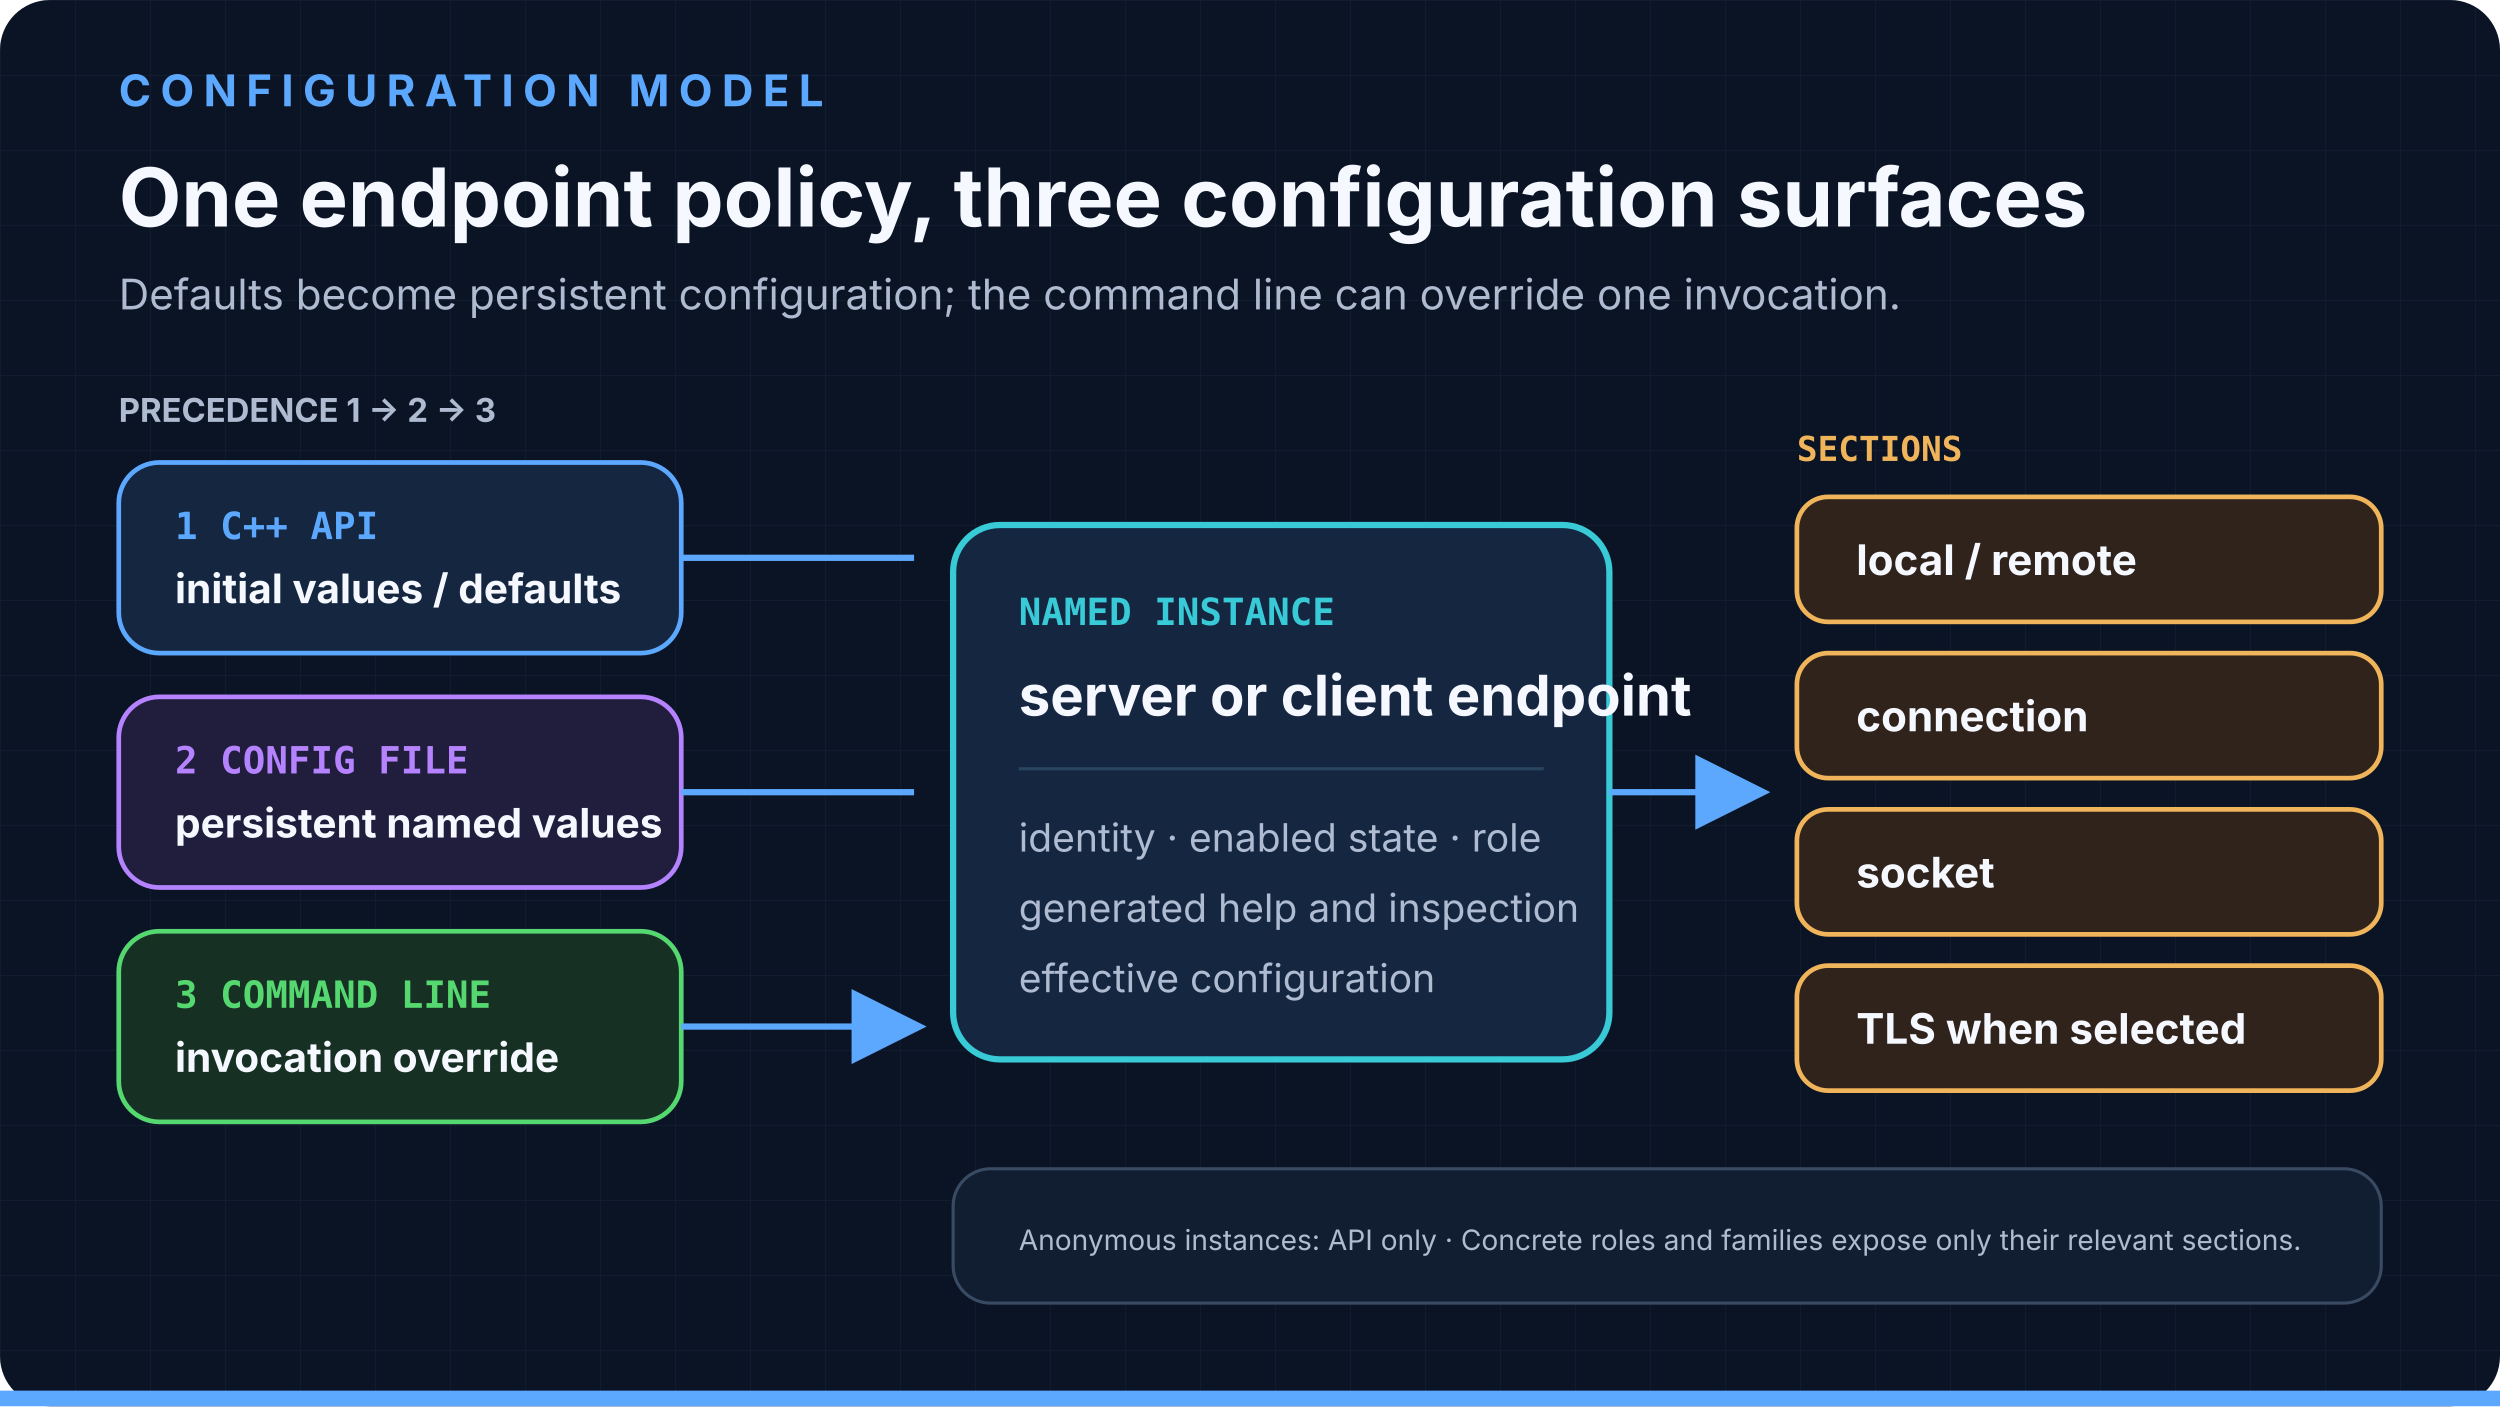
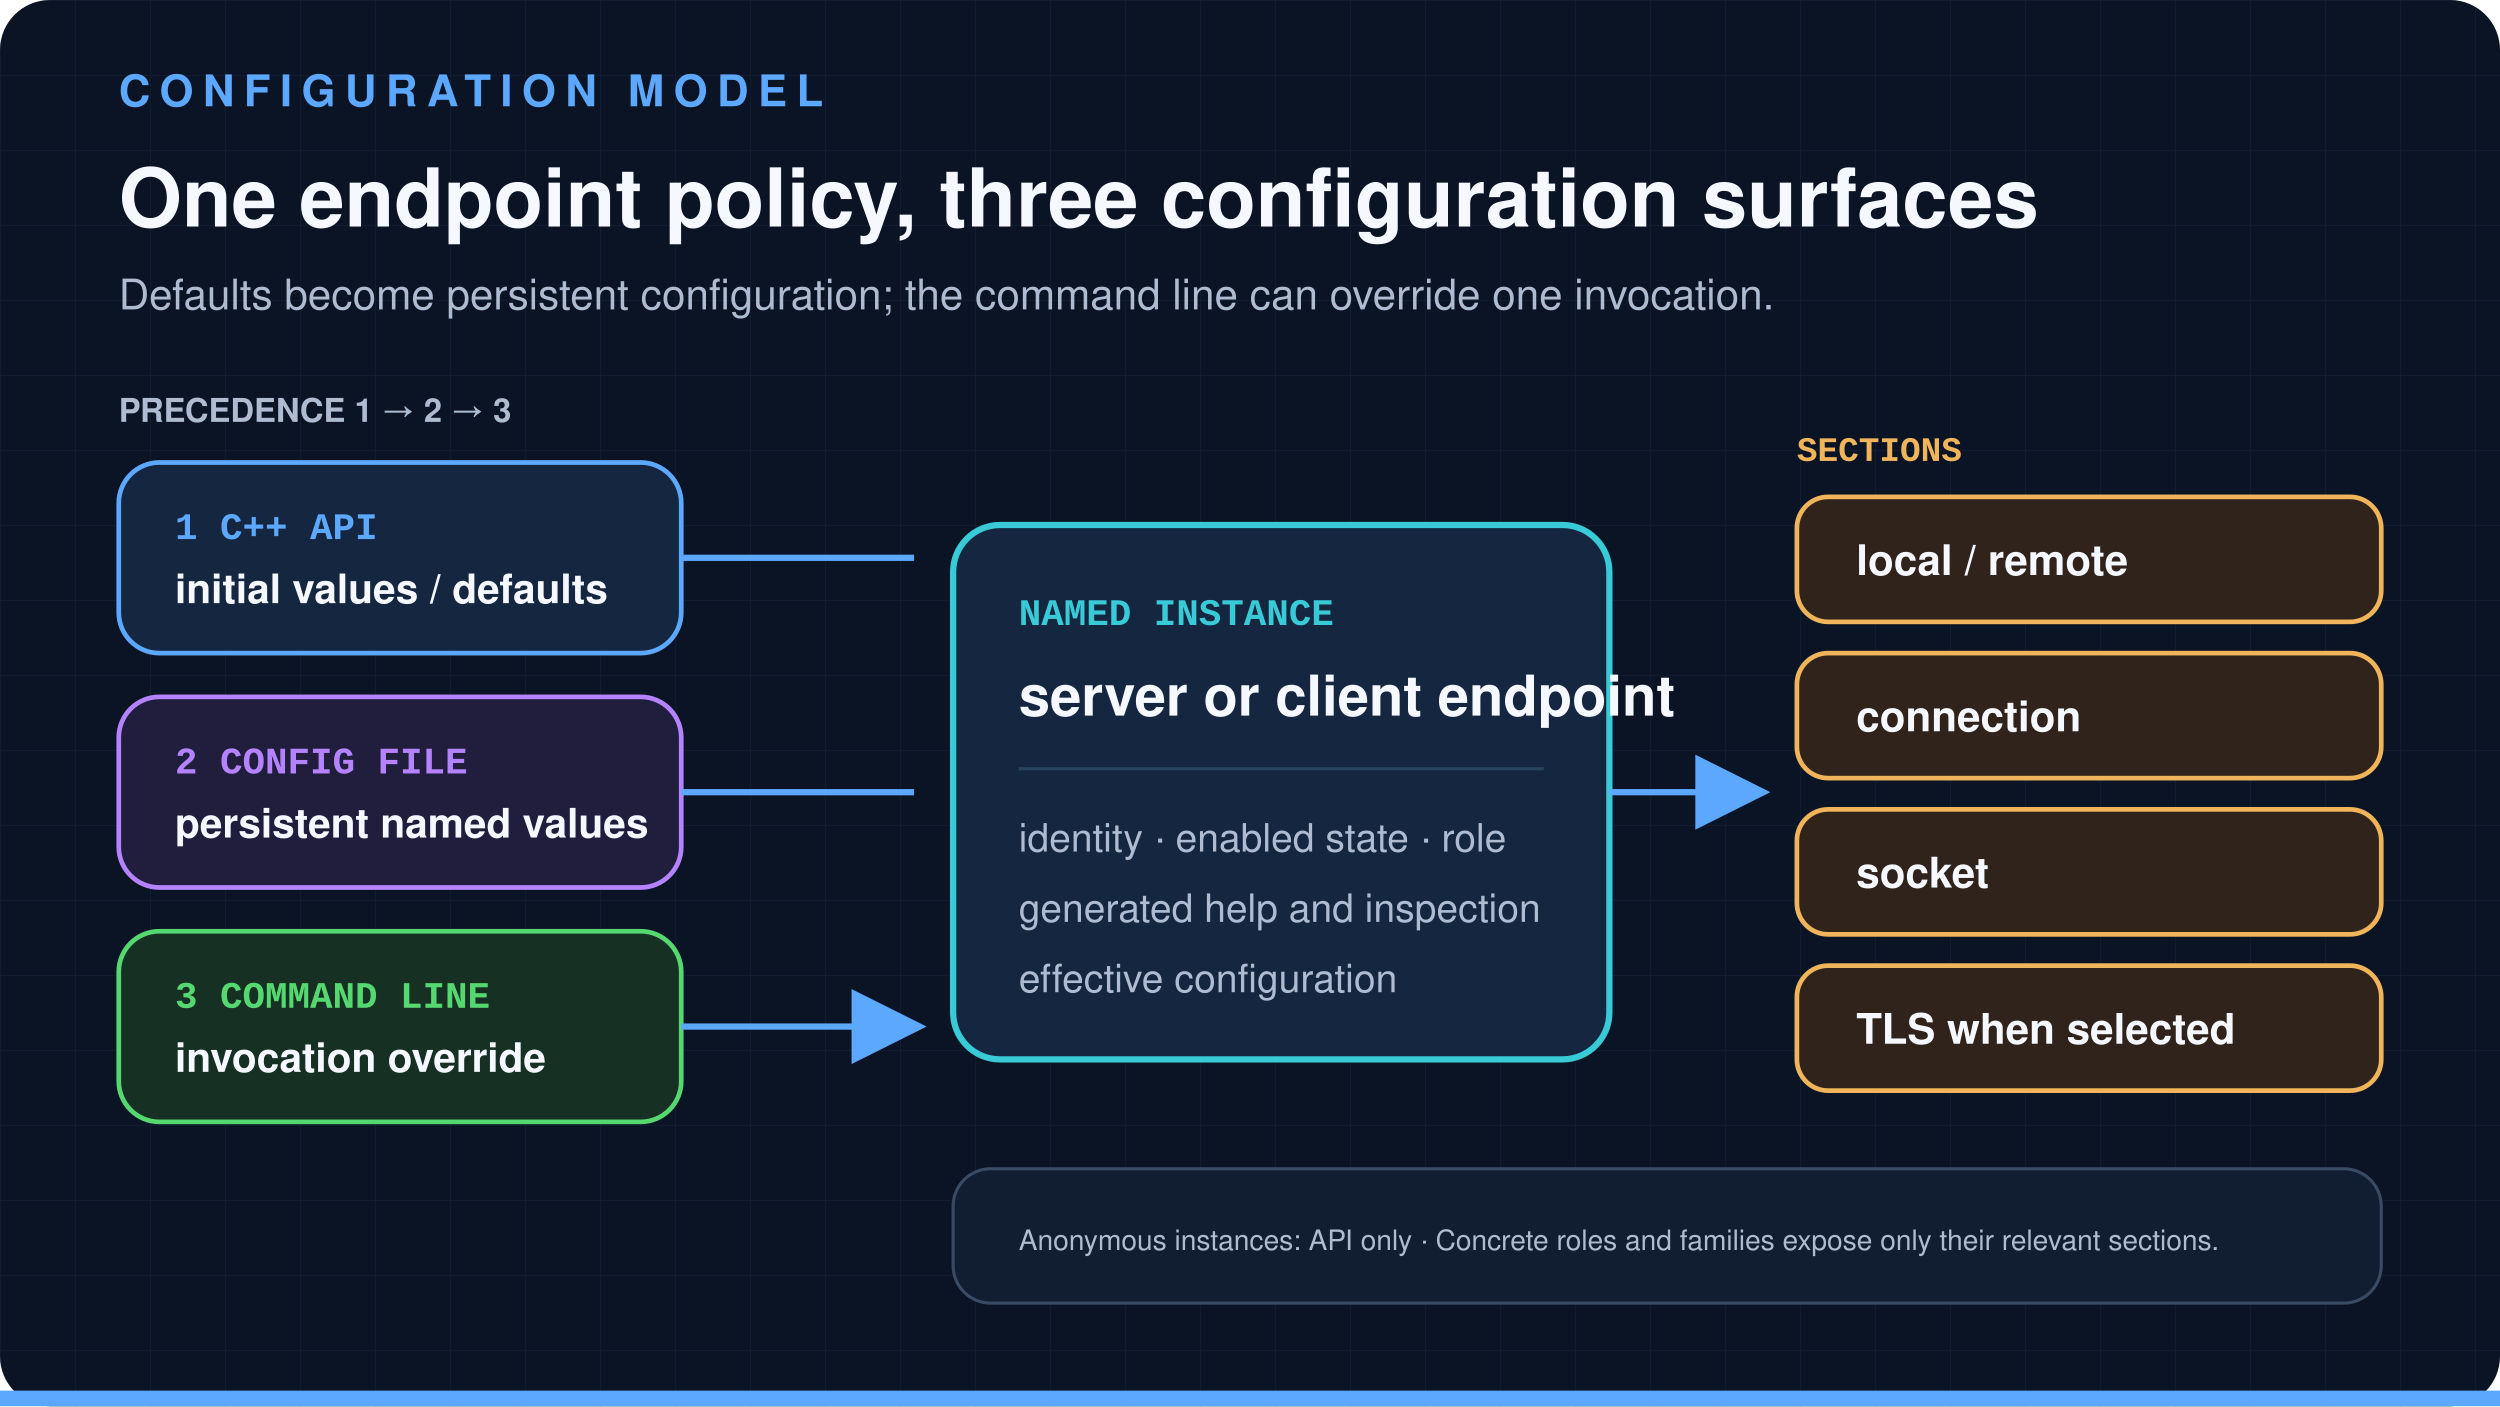
<svg xmlns="http://www.w3.org/2000/svg" viewBox="0 0 1600 900" role="img" aria-labelledby="title desc">
  <defs>
    <pattern id="grid" width="48" height="48" patternUnits="userSpaceOnUse">
      <path d="M48 0H0V48" fill="none" stroke="#20304a" stroke-width="1" opacity=".34" />
    </pattern>
    <marker id="arrow" markerWidth="12" markerHeight="12" refX="10" refY="6" orient="auto">
      <path d="M0 0L12 6L0 12Z" fill="#5ca8ff" />
    </marker>
  </defs>
  <rect width="1600" height="900" rx="32" fill="#0b1425" />
  <rect width="1600" height="900" rx="32" fill="url(#grid)" />
  <rect y="890" width="1600" height="10" fill="#5ca8ff" />
-   <text x="76" y="68" fill="#5ca8ff" font-family="Inter,Segoe UI,sans-serif" font-size="28" font-weight="700" letter-spacing="6">CONFIGURATION MODEL</text>
-   <text x="76" y="145" fill="#f5f8ff" font-family="Inter,Segoe UI,sans-serif" font-size="52" font-weight="750">One endpoint policy, three configuration surfaces</text>
-   <text x="76" y="198" fill="#aebbd0" font-family="Inter,Segoe UI,sans-serif" font-size="27">Defaults become persistent configuration; the command line can override one invocation.</text>
-   <text x="76" y="270" fill="#aebbd0" font-family="Inter,Segoe UI,sans-serif" font-size="21" font-weight="700">PRECEDENCE  1 → 2 → 3</text>
+   <text x="76" y="68" fill="#5ca8ff" font-family="-apple-system,BlinkMacSystemFont,'Segoe UI',Helvetica,Arial,sans-serif" font-size="28" font-weight="700" letter-spacing="6">CONFIGURATION MODEL</text>
+   <text x="76" y="145" fill="#f5f8ff" font-family="-apple-system,BlinkMacSystemFont,'Segoe UI',Helvetica,Arial,sans-serif" font-size="52" font-weight="750">One endpoint policy, three configuration surfaces</text>
+   <text x="76" y="198" fill="#aebbd0" font-family="-apple-system,BlinkMacSystemFont,'Segoe UI',Helvetica,Arial,sans-serif" font-size="27">Defaults become persistent configuration; the command line can override one invocation.</text>
+   <text x="76" y="270" fill="#aebbd0" font-family="-apple-system,BlinkMacSystemFont,'Segoe UI',Helvetica,Arial,sans-serif" font-size="21" font-weight="700">PRECEDENCE  1 → 2 → 3</text>
  <rect x="76" y="296" width="360" height="122" rx="26" fill="#152640" stroke="#5ca8ff" stroke-width="3" />
-   <text x="112" y="345" fill="#5ca8ff" font-family="ui-monospace,SFMono-Regular,monospace" font-size="24" font-weight="700">1  C++ API</text>
-   <text x="112" y="386" fill="#f5f8ff" font-family="Inter,Segoe UI,sans-serif" font-size="26" font-weight="700">initial values / defaults</text>
+   <text x="112" y="345" fill="#5ca8ff" font-family="ui-monospace,SFMono-Regular,Menlo,Monaco,Consolas,'Liberation Mono',monospace" font-size="24" font-weight="700">1  C++ API</text>
+   <text x="112" y="386" fill="#f5f8ff" font-family="-apple-system,BlinkMacSystemFont,'Segoe UI',Helvetica,Arial,sans-serif" font-size="26" font-weight="700">initial values / defaults</text>
  <rect x="76" y="446" width="360" height="122" rx="26" fill="#201d3d" stroke="#b583ff" stroke-width="3" />
-   <text x="112" y="495" fill="#b583ff" font-family="ui-monospace,SFMono-Regular,monospace" font-size="24" font-weight="700">2  CONFIG FILE</text>
-   <text x="112" y="536" fill="#f5f8ff" font-family="Inter,Segoe UI,sans-serif" font-size="26" font-weight="700">persistent named values</text>
+   <text x="112" y="495" fill="#b583ff" font-family="ui-monospace,SFMono-Regular,Menlo,Monaco,Consolas,'Liberation Mono',monospace" font-size="24" font-weight="700">2  CONFIG FILE</text>
+   <text x="112" y="536" fill="#f5f8ff" font-family="-apple-system,BlinkMacSystemFont,'Segoe UI',Helvetica,Arial,sans-serif" font-size="26" font-weight="700">persistent named values</text>
  <rect x="76" y="596" width="360" height="122" rx="26" fill="#173024" stroke="#55d86f" stroke-width="3" />
-   <text x="112" y="645" fill="#55d86f" font-family="ui-monospace,SFMono-Regular,monospace" font-size="24" font-weight="700">3  COMMAND LINE</text>
-   <text x="112" y="686" fill="#f5f8ff" font-family="Inter,Segoe UI,sans-serif" font-size="26" font-weight="700">invocation override</text>
+   <text x="112" y="645" fill="#55d86f" font-family="ui-monospace,SFMono-Regular,Menlo,Monaco,Consolas,'Liberation Mono',monospace" font-size="24" font-weight="700">3  COMMAND LINE</text>
+   <text x="112" y="686" fill="#f5f8ff" font-family="-apple-system,BlinkMacSystemFont,'Segoe UI',Helvetica,Arial,sans-serif" font-size="26" font-weight="700">invocation override</text>
  <path d="M436 357H585M436 507H585M436 657H585" stroke="#5ca8ff" stroke-width="4" fill="none" marker-end="url(#arrow)" />
  <rect x="610" y="336" width="420" height="342" rx="30" fill="#152640" stroke="#38cad6" stroke-width="4" />
-   <text x="652" y="400" fill="#38cad6" font-family="ui-monospace,SFMono-Regular,monospace" font-size="24" font-weight="700">NAMED INSTANCE</text>
-   <text x="652" y="458" fill="#f5f8ff" font-family="Inter,Segoe UI,sans-serif" font-size="36" font-weight="750">server or client endpoint</text>
+   <text x="652" y="400" fill="#38cad6" font-family="ui-monospace,SFMono-Regular,Menlo,Monaco,Consolas,'Liberation Mono',monospace" font-size="24" font-weight="700">NAMED INSTANCE</text>
+   <text x="652" y="458" fill="#f5f8ff" font-family="-apple-system,BlinkMacSystemFont,'Segoe UI',Helvetica,Arial,sans-serif" font-size="36" font-weight="750">server or client endpoint</text>
  <line x1="652" y1="492" x2="988" y2="492" stroke="#29445f" stroke-width="2" />
-   <text x="652" y="545" fill="#aebbd0" font-family="Inter,Segoe UI,sans-serif" font-size="25">identity · enabled state · role</text>
-   <text x="652" y="590" fill="#aebbd0" font-family="Inter,Segoe UI,sans-serif" font-size="25">generated help and inspection</text>
-   <text x="652" y="635" fill="#aebbd0" font-family="Inter,Segoe UI,sans-serif" font-size="25">effective configuration</text>
+   <text x="652" y="545" fill="#aebbd0" font-family="-apple-system,BlinkMacSystemFont,'Segoe UI',Helvetica,Arial,sans-serif" font-size="25">identity · enabled state · role</text>
+   <text x="652" y="590" fill="#aebbd0" font-family="-apple-system,BlinkMacSystemFont,'Segoe UI',Helvetica,Arial,sans-serif" font-size="25">generated help and inspection</text>
+   <text x="652" y="635" fill="#aebbd0" font-family="-apple-system,BlinkMacSystemFont,'Segoe UI',Helvetica,Arial,sans-serif" font-size="25">effective configuration</text>
  <path d="M1030 507H1125" stroke="#5ca8ff" stroke-width="4" fill="none" marker-end="url(#arrow)" />
-   <text x="1150" y="295" fill="#f0b45b" font-family="ui-monospace,SFMono-Regular,monospace" font-size="22" font-weight="700">SECTIONS</text>
+   <text x="1150" y="295" fill="#f0b45b" font-family="ui-monospace,SFMono-Regular,Menlo,Monaco,Consolas,'Liberation Mono',monospace" font-size="22" font-weight="700">SECTIONS</text>
  <rect x="1150" y="318" width="374" height="80" rx="20" fill="#30231c" stroke="#f0b45b" stroke-width="3" />
-   <text x="1188" y="368" fill="#f5f8ff" font-family="Inter,Segoe UI,sans-serif" font-size="27" font-weight="700">local / remote</text>
+   <text x="1188" y="368" fill="#f5f8ff" font-family="-apple-system,BlinkMacSystemFont,'Segoe UI',Helvetica,Arial,sans-serif" font-size="27" font-weight="700">local / remote</text>
  <rect x="1150" y="418" width="374" height="80" rx="20" fill="#30231c" stroke="#f0b45b" stroke-width="3" />
-   <text x="1188" y="468" fill="#f5f8ff" font-family="Inter,Segoe UI,sans-serif" font-size="27" font-weight="700">connection</text>
+   <text x="1188" y="468" fill="#f5f8ff" font-family="-apple-system,BlinkMacSystemFont,'Segoe UI',Helvetica,Arial,sans-serif" font-size="27" font-weight="700">connection</text>
  <rect x="1150" y="518" width="374" height="80" rx="20" fill="#30231c" stroke="#f0b45b" stroke-width="3" />
-   <text x="1188" y="568" fill="#f5f8ff" font-family="Inter,Segoe UI,sans-serif" font-size="27" font-weight="700">socket</text>
+   <text x="1188" y="568" fill="#f5f8ff" font-family="-apple-system,BlinkMacSystemFont,'Segoe UI',Helvetica,Arial,sans-serif" font-size="27" font-weight="700">socket</text>
  <rect x="1150" y="618" width="374" height="80" rx="20" fill="#30231c" stroke="#f0b45b" stroke-width="3" />
-   <text x="1188" y="668" fill="#f5f8ff" font-family="Inter,Segoe UI,sans-serif" font-size="27" font-weight="700">TLS when selected</text>
+   <text x="1188" y="668" fill="#f5f8ff" font-family="-apple-system,BlinkMacSystemFont,'Segoe UI',Helvetica,Arial,sans-serif" font-size="27" font-weight="700">TLS when selected</text>
  <rect x="610" y="748" width="914" height="86" rx="24" fill="#111d31" stroke="#394a63" stroke-width="2" />
-   <text x="652" y="800" fill="#aebbd0" font-family="Inter,Segoe UI,sans-serif" font-size="18">Anonymous instances: API only · Concrete roles and families expose only their relevant sections.</text>
+   <text x="652" y="800" fill="#aebbd0" font-family="-apple-system,BlinkMacSystemFont,'Segoe UI',Helvetica,Arial,sans-serif" font-size="18">Anonymous instances: API only · Concrete roles and families expose only their relevant sections.</text>
</svg>
